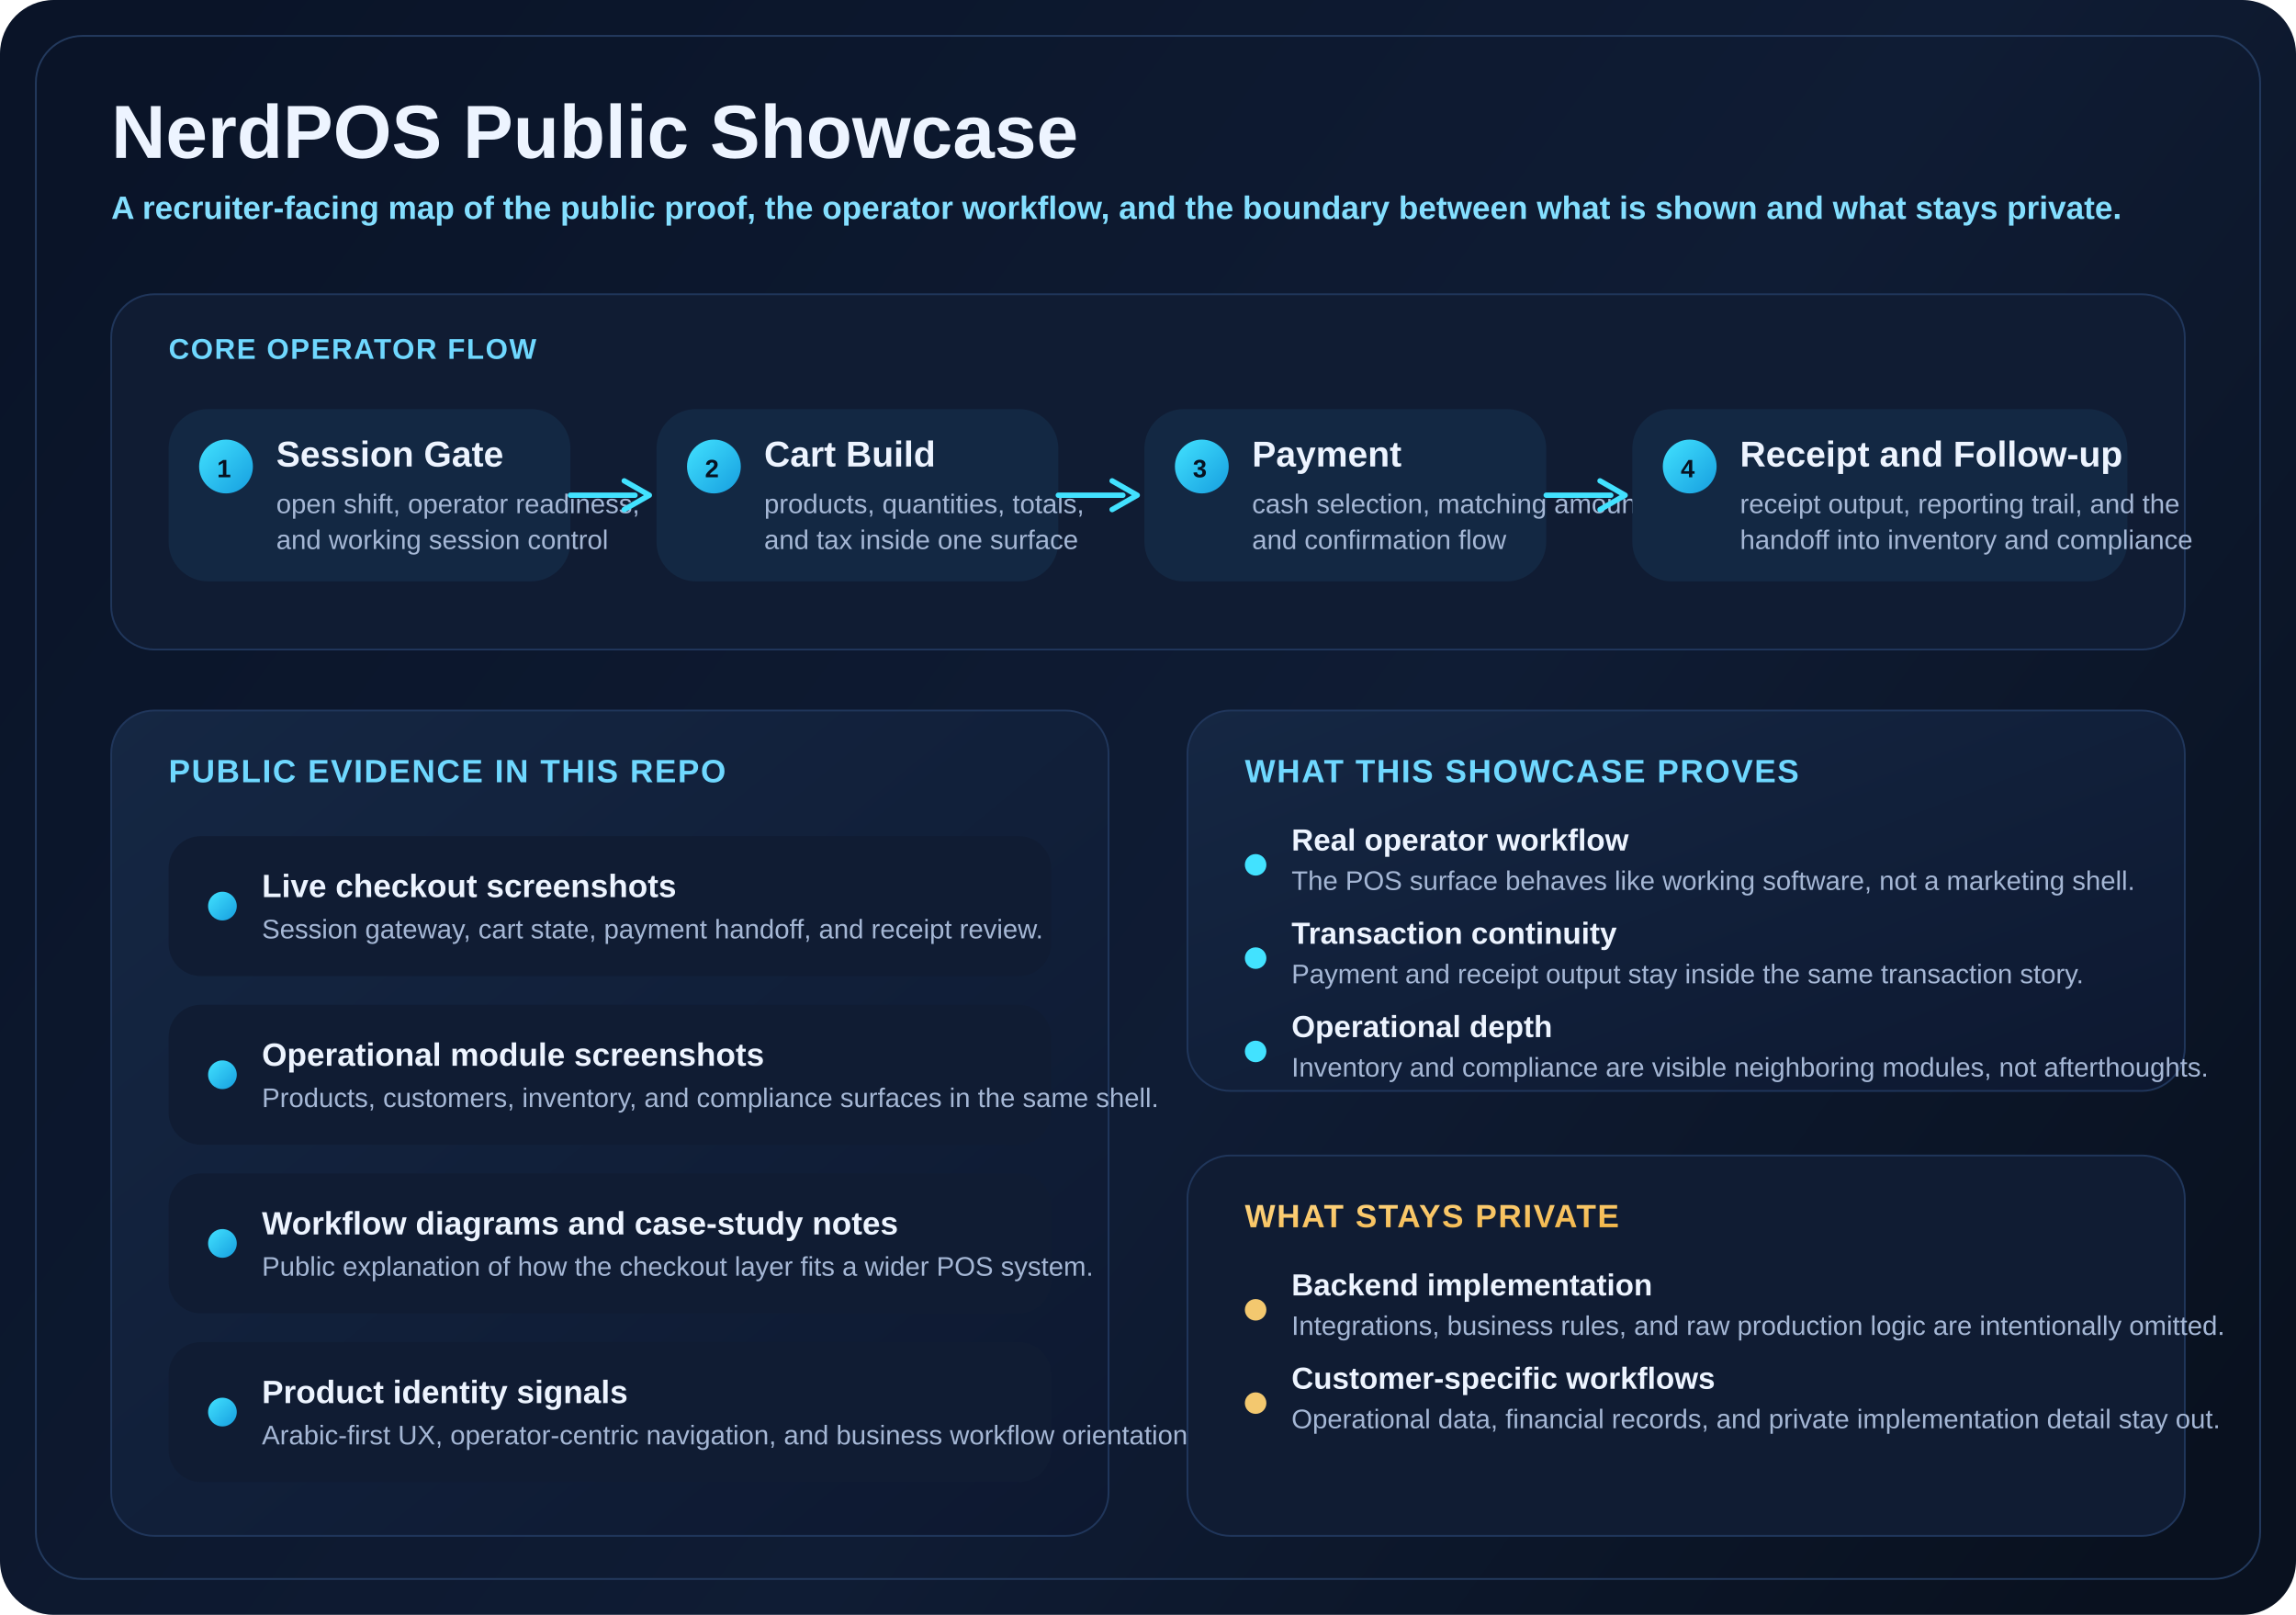
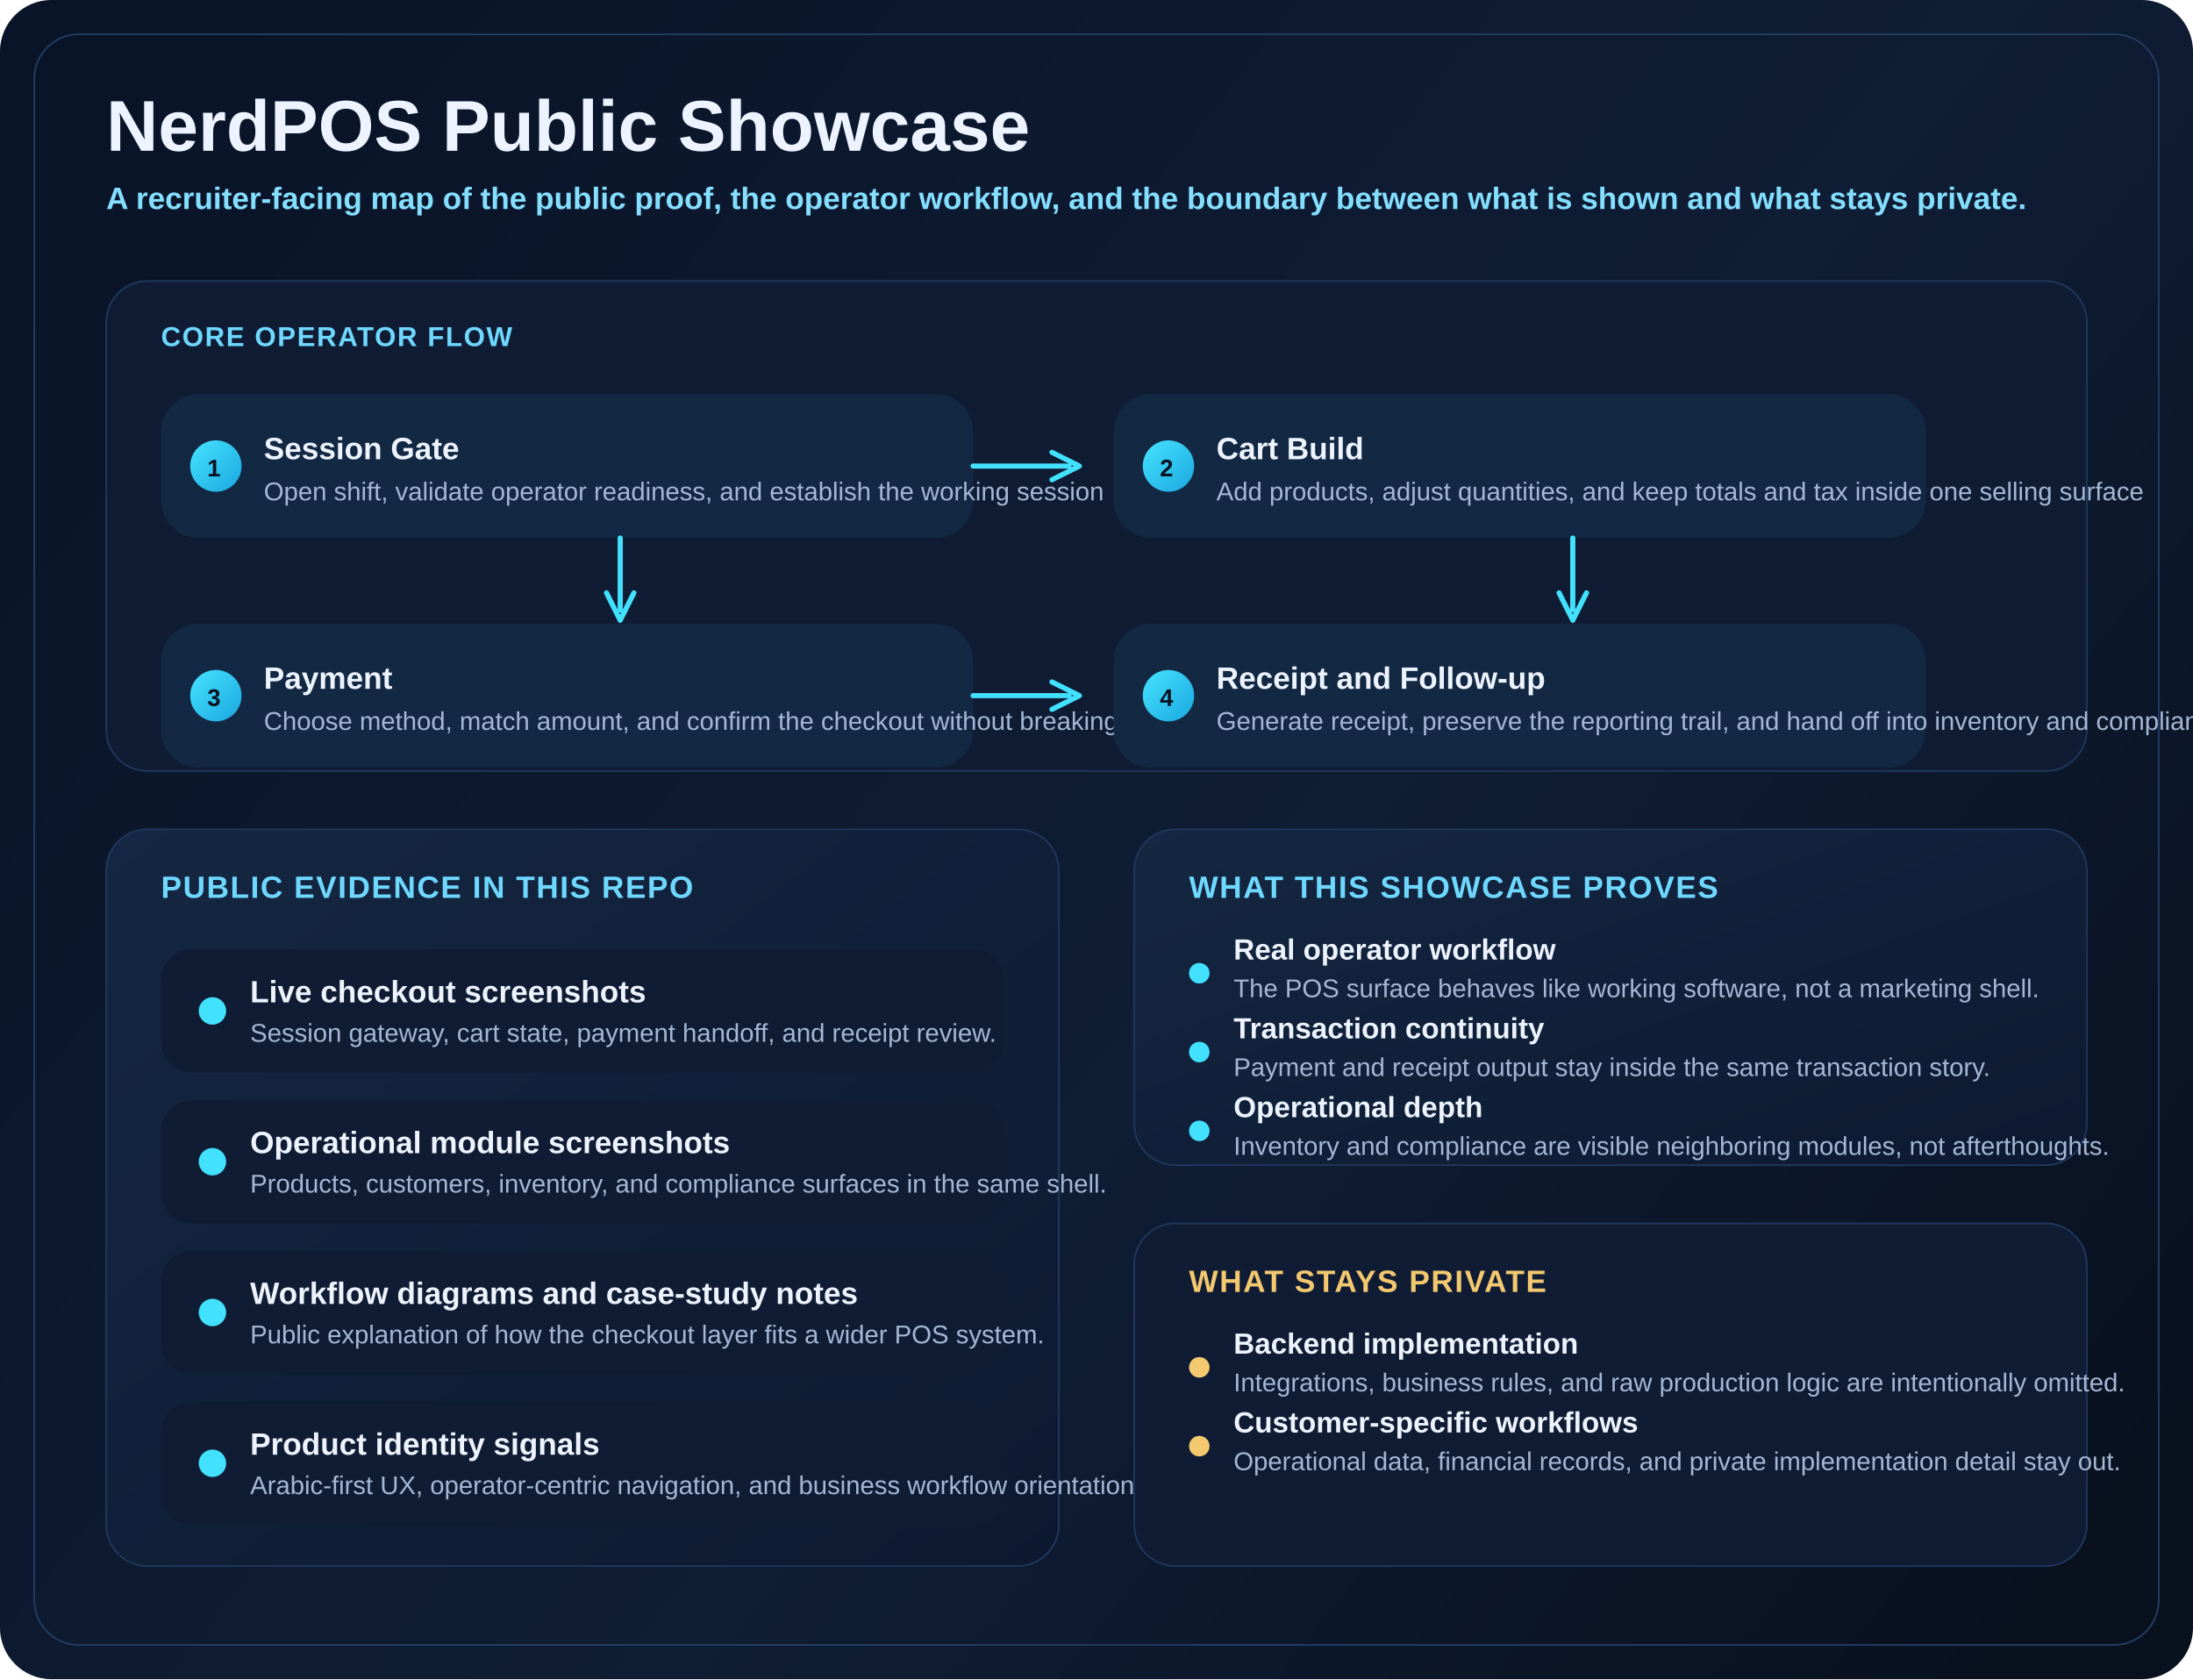
- <svg xmlns="http://www.w3.org/2000/svg" width="1280" height="900" viewBox="0 0 1280 900" fill="none">
+ <svg xmlns="http://www.w3.org/2000/svg" width="1280" height="980" viewBox="0 0 1280 980" fill="none">
  <defs>
-     <linearGradient id="bg" x1="80" y1="40" x2="1200" y2="860" gradientUnits="userSpaceOnUse">
+     <linearGradient id="bg" x1="80" y1="40" x2="1200" y2="930" gradientUnits="userSpaceOnUse">
      <stop stop-color="#0A1428" />
-       <stop offset="0.58" stop-color="#0F1C34" />
+       <stop offset="0.58" stop-color="#0F1D35" />
      <stop offset="1" stop-color="#09111F" />
    </linearGradient>
    <linearGradient id="panel" x1="0" y1="0" x2="1" y2="1">
-       <stop stop-color="#152743" />
-       <stop offset="1" stop-color="#0D1830" />
+       <stop stop-color="#152742" />
+       <stop offset="1" stop-color="#0D1931" />
    </linearGradient>
-     <linearGradient id="accent" x1="0" y1="0" x2="1" y2="1">
-       <stop stop-color="#42E2FF" />
-       <stop offset="1" stop-color="#169EDF" />
-     </linearGradient>
-     <linearGradient id="warn" x1="0" y1="0" x2="1" y2="1">
-       <stop stop-color="#FFD47F" />
-       <stop offset="1" stop-color="#F2B64A" />
+     <linearGradient id="chip" x1="0" y1="0" x2="1" y2="1">
+       <stop stop-color="#46E3FF" />
+       <stop offset="1" stop-color="#1AA7E0" />
    </linearGradient>
  </defs>
-   <rect width="1280" height="900" rx="30" fill="url(#bg)" />
-   <rect x="20" y="20" width="1240" height="860" rx="26" stroke="#233A5E" />
+   <rect width="1280" height="980" rx="30" fill="url(#bg)" />
+   <rect x="20" y="20" width="1240" height="940" rx="26" stroke="#243B60" />
  <text x="62" y="88" fill="#EDF4FF" font-family="Segoe UI, Arial, sans-serif" font-size="42" font-weight="700">NerdPOS Public Showcase</text>
  <text x="62" y="122" fill="#84DFFF" font-family="Segoe UI, Arial, sans-serif" font-size="18" font-weight="600">A recruiter-facing map of the public proof, the operator workflow, and the boundary between what is shown and what stays private.</text>
  <g>
-     <rect x="62" y="164" width="1156" height="198" rx="24" fill="#101C33" stroke="#20365B" />
-     <text x="94" y="200" fill="#6FD8FF" font-family="Segoe UI, Arial, sans-serif" font-size="16" font-weight="700" letter-spacing="0.8">CORE OPERATOR FLOW</text>
-     <rect x="94" y="228" width="224" height="96" rx="22" fill="#132843" />
-     <circle cx="126" cy="260" r="15" fill="url(#accent)" />
-     <text x="121" y="266" fill="#071221" font-family="Segoe UI, Arial, sans-serif" font-size="14" font-weight="800">1</text>
-     <text x="154" y="260" fill="#EDF4FF" font-family="Segoe UI, Arial, sans-serif" font-size="20" font-weight="700">Session Gate</text>
-     <text x="154" y="286" fill="#A5B7D5" font-family="Segoe UI, Arial, sans-serif" font-size="15">open shift, operator readiness,</text>
-     <text x="154" y="306" fill="#A5B7D5" font-family="Segoe UI, Arial, sans-serif" font-size="15">and working session control</text>
-     <path d="M318 276H354" stroke="#42E2FF" stroke-width="3" stroke-linecap="round" />
-     <path d="M348 268L362 276L348 284" stroke="#42E2FF" stroke-width="3" stroke-linecap="round" stroke-linejoin="round" />
-     <rect x="366" y="228" width="224" height="96" rx="22" fill="#132843" />
-     <circle cx="398" cy="260" r="15" fill="url(#accent)" />
-     <text x="393" y="266" fill="#071221" font-family="Segoe UI, Arial, sans-serif" font-size="14" font-weight="800">2</text>
-     <text x="426" y="260" fill="#EDF4FF" font-family="Segoe UI, Arial, sans-serif" font-size="20" font-weight="700">Cart Build</text>
-     <text x="426" y="286" fill="#A5B7D5" font-family="Segoe UI, Arial, sans-serif" font-size="15">products, quantities, totals,</text>
-     <text x="426" y="306" fill="#A5B7D5" font-family="Segoe UI, Arial, sans-serif" font-size="15">and tax inside one surface</text>
-     <path d="M590 276H626" stroke="#42E2FF" stroke-width="3" stroke-linecap="round" />
-     <path d="M620 268L634 276L620 284" stroke="#42E2FF" stroke-width="3" stroke-linecap="round" stroke-linejoin="round" />
-     <rect x="638" y="228" width="224" height="96" rx="22" fill="#132843" />
-     <circle cx="670" cy="260" r="15" fill="url(#accent)" />
-     <text x="665" y="266" fill="#071221" font-family="Segoe UI, Arial, sans-serif" font-size="14" font-weight="800">3</text>
-     <text x="698" y="260" fill="#EDF4FF" font-family="Segoe UI, Arial, sans-serif" font-size="20" font-weight="700">Payment</text>
-     <text x="698" y="286" fill="#A5B7D5" font-family="Segoe UI, Arial, sans-serif" font-size="15">cash selection, matching amount,</text>
-     <text x="698" y="306" fill="#A5B7D5" font-family="Segoe UI, Arial, sans-serif" font-size="15">and confirmation flow</text>
-     <path d="M862 276H898" stroke="#42E2FF" stroke-width="3" stroke-linecap="round" />
-     <path d="M892 268L906 276L892 284" stroke="#42E2FF" stroke-width="3" stroke-linecap="round" stroke-linejoin="round" />
-     <rect x="910" y="228" width="276" height="96" rx="22" fill="#132843" />
-     <circle cx="942" cy="260" r="15" fill="url(#accent)" />
-     <text x="937" y="266" fill="#071221" font-family="Segoe UI, Arial, sans-serif" font-size="14" font-weight="800">4</text>
-     <text x="970" y="260" fill="#EDF4FF" font-family="Segoe UI, Arial, sans-serif" font-size="20" font-weight="700">Receipt and Follow-up</text>
-     <text x="970" y="286" fill="#A5B7D5" font-family="Segoe UI, Arial, sans-serif" font-size="15">receipt output, reporting trail, and the</text>
-     <text x="970" y="306" fill="#A5B7D5" font-family="Segoe UI, Arial, sans-serif" font-size="15">handoff into inventory and compliance</text>
+     <rect x="62" y="164" width="1156" height="286" rx="24" fill="#101C33" stroke="#20365B" />
+     <text x="94" y="202" fill="#6FD8FF" font-family="Segoe UI, Arial, sans-serif" font-size="16" font-weight="700" letter-spacing="0.8">CORE OPERATOR FLOW</text>
+     <rect x="94" y="230" width="474" height="84" rx="22" fill="#132843" />
+     <circle cx="126" cy="272" r="15" fill="url(#chip)" />
+     <text x="121" y="278" fill="#071221" font-family="Segoe UI, Arial, sans-serif" font-size="14" font-weight="800">1</text>
+     <text x="154" y="268" fill="#EDF4FF" font-family="Segoe UI, Arial, sans-serif" font-size="18" font-weight="700">Session Gate</text>
+     <text x="154" y="292" fill="#A5B7D5" font-family="Segoe UI, Arial, sans-serif" font-size="15">Open shift, validate operator readiness, and establish the working session</text>
+     <path d="M568 272H624" stroke="#42E2FF" stroke-width="3" stroke-linecap="round" />
+     <path d="M614 264L630 272L614 280" stroke="#42E2FF" stroke-width="3" stroke-linecap="round" stroke-linejoin="round" />
+     <rect x="650" y="230" width="474" height="84" rx="22" fill="#132843" />
+     <circle cx="682" cy="272" r="15" fill="url(#chip)" />
+     <text x="677" y="278" fill="#071221" font-family="Segoe UI, Arial, sans-serif" font-size="14" font-weight="800">2</text>
+     <text x="710" y="268" fill="#EDF4FF" font-family="Segoe UI, Arial, sans-serif" font-size="18" font-weight="700">Cart Build</text>
+     <text x="710" y="292" fill="#A5B7D5" font-family="Segoe UI, Arial, sans-serif" font-size="15">Add products, adjust quantities, and keep totals and tax inside one selling surface</text>
+     <path d="M362 314V356" stroke="#42E2FF" stroke-width="3" stroke-linecap="round" />
+     <path d="M354 346L362 362L370 346" stroke="#42E2FF" stroke-width="3" stroke-linecap="round" stroke-linejoin="round" />
+     <path d="M918 314V356" stroke="#42E2FF" stroke-width="3" stroke-linecap="round" />
+     <path d="M910 346L918 362L926 346" stroke="#42E2FF" stroke-width="3" stroke-linecap="round" stroke-linejoin="round" />
+     <rect x="94" y="364" width="474" height="84" rx="22" fill="#132843" />
+     <circle cx="126" cy="406" r="15" fill="url(#chip)" />
+     <text x="121" y="412" fill="#071221" font-family="Segoe UI, Arial, sans-serif" font-size="14" font-weight="800">3</text>
+     <text x="154" y="402" fill="#EDF4FF" font-family="Segoe UI, Arial, sans-serif" font-size="18" font-weight="700">Payment</text>
+     <text x="154" y="426" fill="#A5B7D5" font-family="Segoe UI, Arial, sans-serif" font-size="15">Choose method, match amount, and confirm the checkout without breaking flow</text>
+     <path d="M568 406H624" stroke="#42E2FF" stroke-width="3" stroke-linecap="round" />
+     <path d="M614 398L630 406L614 414" stroke="#42E2FF" stroke-width="3" stroke-linecap="round" stroke-linejoin="round" />
+     <rect x="650" y="364" width="474" height="84" rx="22" fill="#132843" />
+     <circle cx="682" cy="406" r="15" fill="url(#chip)" />
+     <text x="677" y="412" fill="#071221" font-family="Segoe UI, Arial, sans-serif" font-size="14" font-weight="800">4</text>
+     <text x="710" y="402" fill="#EDF4FF" font-family="Segoe UI, Arial, sans-serif" font-size="18" font-weight="700">Receipt and Follow-up</text>
+     <text x="710" y="426" fill="#A5B7D5" font-family="Segoe UI, Arial, sans-serif" font-size="15">Generate receipt, preserve the reporting trail, and hand off into inventory and compliance</text>
  </g>
  <g>
-     <rect x="62" y="396" width="556" height="460" rx="24" fill="url(#panel)" stroke="#20365B" />
-     <text x="94" y="436" fill="#6FD8FF" font-family="Segoe UI, Arial, sans-serif" font-size="18" font-weight="700" letter-spacing="0.8">PUBLIC EVIDENCE IN THIS REPO</text>
-     <rect x="94" y="466" width="492" height="78" rx="18" fill="#101C33" />
-     <circle cx="124" cy="505" r="8" fill="url(#accent)" />
-     <text x="146" y="500" fill="#EDF4FF" font-family="Segoe UI, Arial, sans-serif" font-size="18" font-weight="700">Live checkout screenshots</text>
-     <text x="146" y="523" fill="#A5B7D5" font-family="Segoe UI, Arial, sans-serif" font-size="15">Session gateway, cart state, payment handoff, and receipt review.</text>
-     <rect x="94" y="560" width="492" height="78" rx="18" fill="#101C33" />
-     <circle cx="124" cy="599" r="8" fill="url(#accent)" />
-     <text x="146" y="594" fill="#EDF4FF" font-family="Segoe UI, Arial, sans-serif" font-size="18" font-weight="700">Operational module screenshots</text>
-     <text x="146" y="617" fill="#A5B7D5" font-family="Segoe UI, Arial, sans-serif" font-size="15">Products, customers, inventory, and compliance surfaces in the same shell.</text>
-     <rect x="94" y="654" width="492" height="78" rx="18" fill="#101C33" />
-     <circle cx="124" cy="693" r="8" fill="url(#accent)" />
-     <text x="146" y="688" fill="#EDF4FF" font-family="Segoe UI, Arial, sans-serif" font-size="18" font-weight="700">Workflow diagrams and case-study notes</text>
-     <text x="146" y="711" fill="#A5B7D5" font-family="Segoe UI, Arial, sans-serif" font-size="15">Public explanation of how the checkout layer fits a wider POS system.</text>
-     <rect x="94" y="748" width="492" height="78" rx="18" fill="#101C33" />
-     <circle cx="124" cy="787" r="8" fill="url(#accent)" />
-     <text x="146" y="782" fill="#EDF4FF" font-family="Segoe UI, Arial, sans-serif" font-size="18" font-weight="700">Product identity signals</text>
-     <text x="146" y="805" fill="#A5B7D5" font-family="Segoe UI, Arial, sans-serif" font-size="15">Arabic-first UX, operator-centric navigation, and business workflow orientation.</text>
+     <rect x="62" y="484" width="556" height="430" rx="24" fill="url(#panel)" stroke="#20365B" />
+     <text x="94" y="524" fill="#6FD8FF" font-family="Segoe UI, Arial, sans-serif" font-size="18" font-weight="700" letter-spacing="0.8">PUBLIC EVIDENCE IN THIS REPO</text>
+     <rect x="94" y="554" width="492" height="72" rx="18" fill="#101C33" />
+     <circle cx="124" cy="590" r="8" fill="#42E2FF" />
+     <text x="146" y="585" fill="#EDF4FF" font-family="Segoe UI, Arial, sans-serif" font-size="18" font-weight="700">Live checkout screenshots</text>
+     <text x="146" y="608" fill="#A5B7D5" font-family="Segoe UI, Arial, sans-serif" font-size="15">Session gateway, cart state, payment handoff, and receipt review.</text>
+     <rect x="94" y="642" width="492" height="72" rx="18" fill="#101C33" />
+     <circle cx="124" cy="678" r="8" fill="#42E2FF" />
+     <text x="146" y="673" fill="#EDF4FF" font-family="Segoe UI, Arial, sans-serif" font-size="18" font-weight="700">Operational module screenshots</text>
+     <text x="146" y="696" fill="#A5B7D5" font-family="Segoe UI, Arial, sans-serif" font-size="15">Products, customers, inventory, and compliance surfaces in the same shell.</text>
+     <rect x="94" y="730" width="492" height="72" rx="18" fill="#101C33" />
+     <circle cx="124" cy="766" r="8" fill="#42E2FF" />
+     <text x="146" y="761" fill="#EDF4FF" font-family="Segoe UI, Arial, sans-serif" font-size="18" font-weight="700">Workflow diagrams and case-study notes</text>
+     <text x="146" y="784" fill="#A5B7D5" font-family="Segoe UI, Arial, sans-serif" font-size="15">Public explanation of how the checkout layer fits a wider POS system.</text>
+     <rect x="94" y="818" width="492" height="72" rx="18" fill="#101C33" />
+     <circle cx="124" cy="854" r="8" fill="#42E2FF" />
+     <text x="146" y="849" fill="#EDF4FF" font-family="Segoe UI, Arial, sans-serif" font-size="18" font-weight="700">Product identity signals</text>
+     <text x="146" y="872" fill="#A5B7D5" font-family="Segoe UI, Arial, sans-serif" font-size="15">Arabic-first UX, operator-centric navigation, and business workflow orientation.</text>
  </g>
  <g>
-     <rect x="662" y="396" width="556" height="212" rx="24" fill="url(#panel)" stroke="#20365B" />
-     <text x="694" y="436" fill="#6FD8FF" font-family="Segoe UI, Arial, sans-serif" font-size="18" font-weight="700" letter-spacing="0.8">WHAT THIS SHOWCASE PROVES</text>
-     <circle cx="700" cy="482" r="6" fill="#42E2FF" />
-     <text x="720" y="474" fill="#EDF4FF" font-family="Segoe UI, Arial, sans-serif" font-size="17" font-weight="700">Real operator workflow</text>
-     <text x="720" y="496" fill="#A5B7D5" font-family="Segoe UI, Arial, sans-serif" font-size="15">The POS surface behaves like working software, not a marketing shell.</text>
-     <circle cx="700" cy="534" r="6" fill="#42E2FF" />
-     <text x="720" y="526" fill="#EDF4FF" font-family="Segoe UI, Arial, sans-serif" font-size="17" font-weight="700">Transaction continuity</text>
-     <text x="720" y="548" fill="#A5B7D5" font-family="Segoe UI, Arial, sans-serif" font-size="15">Payment and receipt output stay inside the same transaction story.</text>
-     <circle cx="700" cy="586" r="6" fill="#42E2FF" />
-     <text x="720" y="578" fill="#EDF4FF" font-family="Segoe UI, Arial, sans-serif" font-size="17" font-weight="700">Operational depth</text>
-     <text x="720" y="600" fill="#A5B7D5" font-family="Segoe UI, Arial, sans-serif" font-size="15">Inventory and compliance are visible neighboring modules, not afterthoughts.</text>
+     <rect x="662" y="484" width="556" height="196" rx="24" fill="url(#panel)" stroke="#20365B" />
+     <text x="694" y="524" fill="#6FD8FF" font-family="Segoe UI, Arial, sans-serif" font-size="18" font-weight="700" letter-spacing="0.8">WHAT THIS SHOWCASE PROVES</text>
+     <circle cx="700" cy="568" r="6" fill="#42E2FF" />
+     <text x="720" y="560" fill="#EDF4FF" font-family="Segoe UI, Arial, sans-serif" font-size="17" font-weight="700">Real operator workflow</text>
+     <text x="720" y="582" fill="#A5B7D5" font-family="Segoe UI, Arial, sans-serif" font-size="15">The POS surface behaves like working software, not a marketing shell.</text>
+     <circle cx="700" cy="614" r="6" fill="#42E2FF" />
+     <text x="720" y="606" fill="#EDF4FF" font-family="Segoe UI, Arial, sans-serif" font-size="17" font-weight="700">Transaction continuity</text>
+     <text x="720" y="628" fill="#A5B7D5" font-family="Segoe UI, Arial, sans-serif" font-size="15">Payment and receipt output stay inside the same transaction story.</text>
+     <circle cx="700" cy="660" r="6" fill="#42E2FF" />
+     <text x="720" y="652" fill="#EDF4FF" font-family="Segoe UI, Arial, sans-serif" font-size="17" font-weight="700">Operational depth</text>
+     <text x="720" y="674" fill="#A5B7D5" font-family="Segoe UI, Arial, sans-serif" font-size="15">Inventory and compliance are visible neighboring modules, not afterthoughts.</text>
  </g>
  <g>
-     <rect x="662" y="644" width="556" height="212" rx="24" fill="#101C33" stroke="#20365B" />
-     <text x="694" y="684" fill="url(#warn)" font-family="Segoe UI, Arial, sans-serif" font-size="18" font-weight="700" letter-spacing="0.8">WHAT STAYS PRIVATE</text>
-     <circle cx="700" cy="730" r="6" fill="#F3C86F" />
-     <text x="720" y="722" fill="#EDF4FF" font-family="Segoe UI, Arial, sans-serif" font-size="17" font-weight="700">Backend implementation</text>
-     <text x="720" y="744" fill="#A5B7D5" font-family="Segoe UI, Arial, sans-serif" font-size="15">Integrations, business rules, and raw production logic are intentionally omitted.</text>
-     <circle cx="700" cy="782" r="6" fill="#F3C86F" />
-     <text x="720" y="774" fill="#EDF4FF" font-family="Segoe UI, Arial, sans-serif" font-size="17" font-weight="700">Customer-specific workflows</text>
-     <text x="720" y="796" fill="#A5B7D5" font-family="Segoe UI, Arial, sans-serif" font-size="15">Operational data, financial records, and private implementation detail stay out.</text>
+     <rect x="662" y="714" width="556" height="200" rx="24" fill="#101C33" stroke="#20365B" />
+     <text x="694" y="754" fill="#F3C86F" font-family="Segoe UI, Arial, sans-serif" font-size="18" font-weight="700" letter-spacing="0.8">WHAT STAYS PRIVATE</text>
+     <circle cx="700" cy="798" r="6" fill="#F3C86F" />
+     <text x="720" y="790" fill="#EDF4FF" font-family="Segoe UI, Arial, sans-serif" font-size="17" font-weight="700">Backend implementation</text>
+     <text x="720" y="812" fill="#A5B7D5" font-family="Segoe UI, Arial, sans-serif" font-size="15">Integrations, business rules, and raw production logic are intentionally omitted.</text>
+     <circle cx="700" cy="844" r="6" fill="#F3C86F" />
+     <text x="720" y="836" fill="#EDF4FF" font-family="Segoe UI, Arial, sans-serif" font-size="17" font-weight="700">Customer-specific workflows</text>
+     <text x="720" y="858" fill="#A5B7D5" font-family="Segoe UI, Arial, sans-serif" font-size="15">Operational data, financial records, and private implementation detail stay out.</text>
  </g>
</svg>
